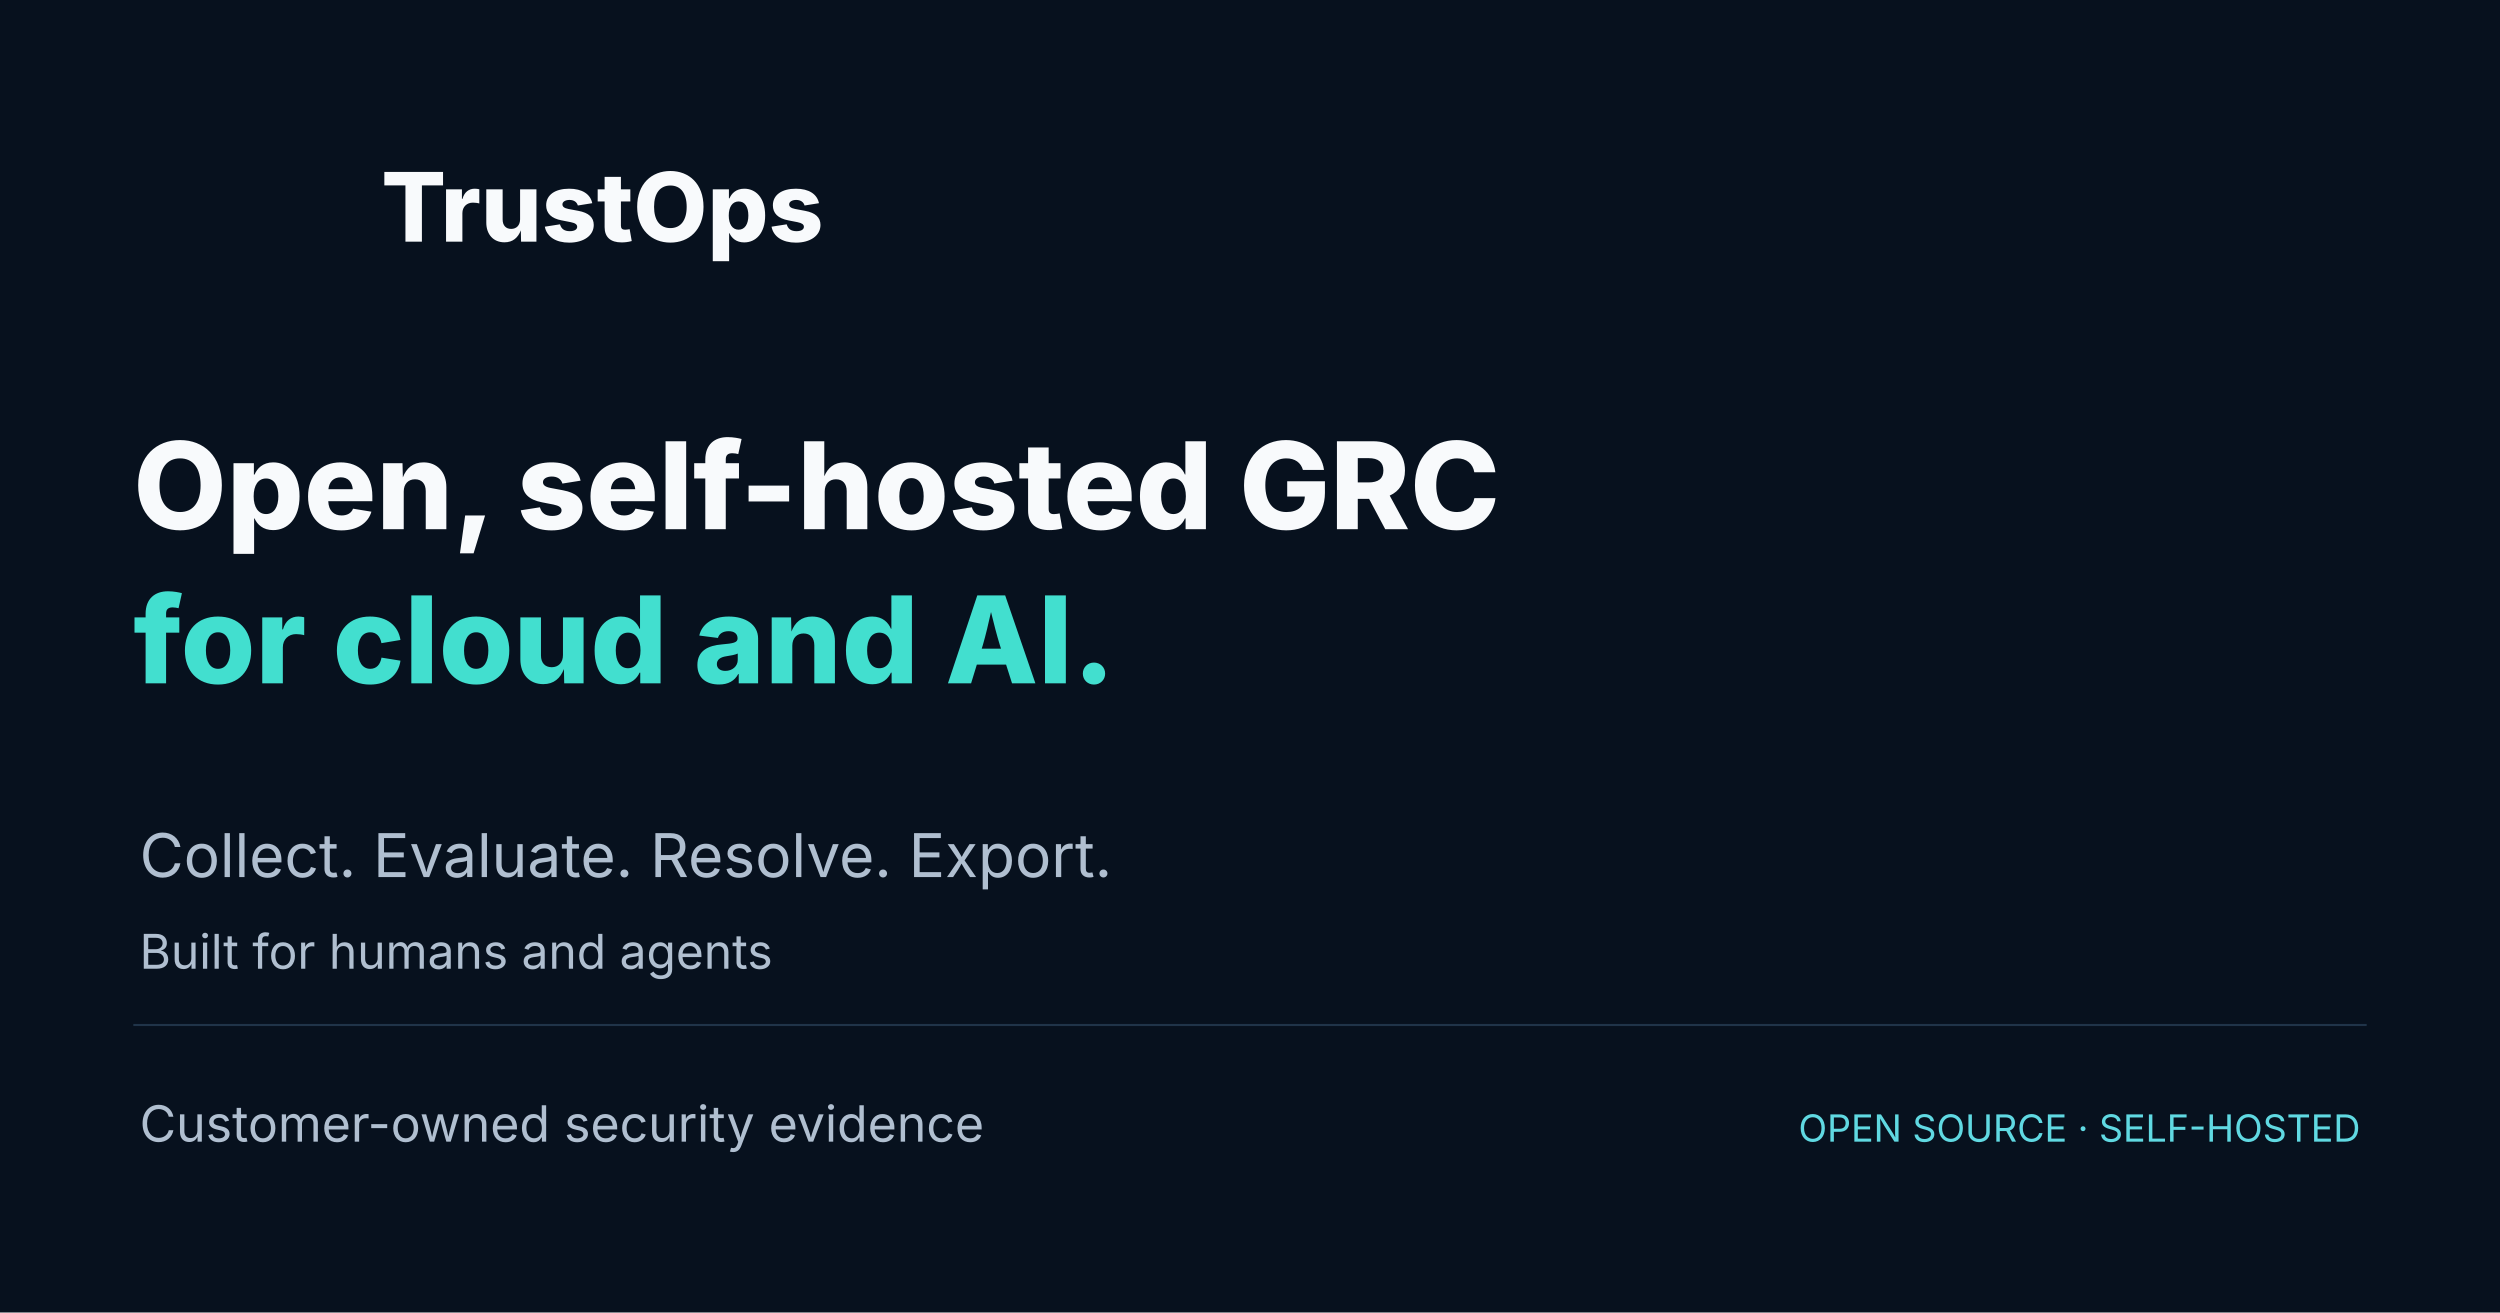
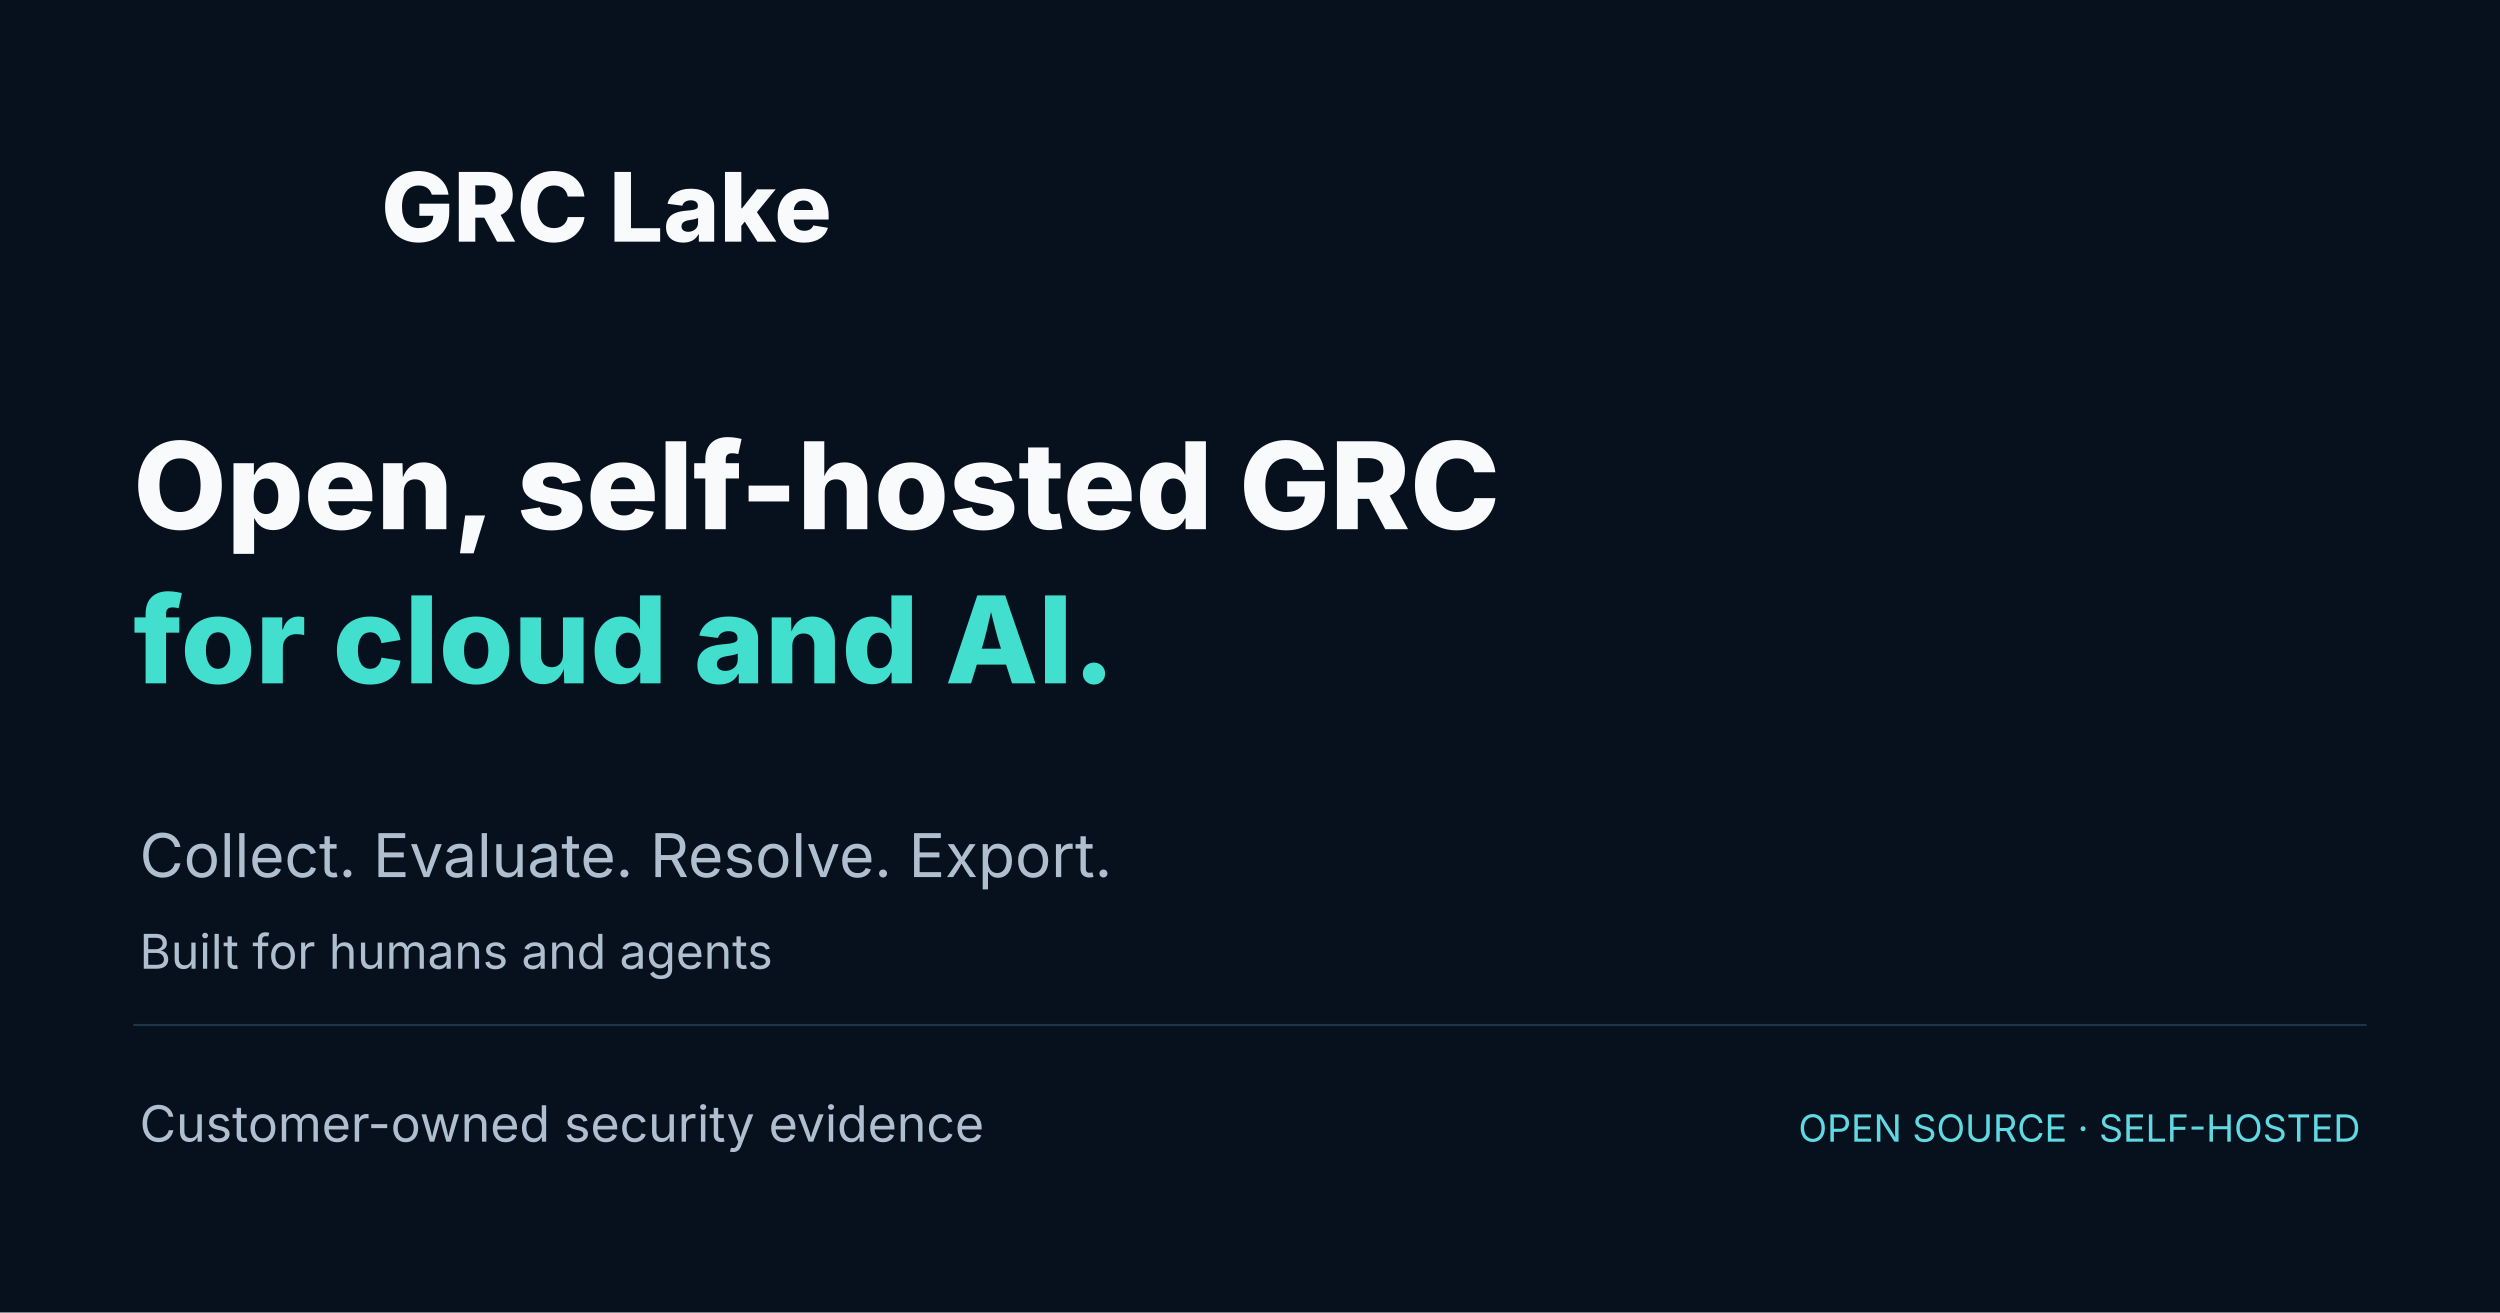
<svg xmlns="http://www.w3.org/2000/svg" width="1200" height="630" viewBox="0 0 1200 630" role="img" aria-labelledby="title desc">
  <rect width="1200" height="630" fill="#07111e" />
  <g transform="translate(64 56) scale(1.5)">{mark}</g>
  <g font-family="Inter, Arial, sans-serif">
-     <text x="183" y="116" font-size="46" font-weight="800" fill="#f8fafc">TrustOps</text>
+     <text x="183" y="116" font-size="46" font-weight="800" fill="#f8fafc">GRC Lake</text>
    <text x="64" y="254" font-size="58" font-weight="800" fill="#f8fafc">Open, self-hosted GRC</text>
    <text x="64" y="328" font-size="58" font-weight="800" fill="#42dfcf">for cloud and AI.</text>
    <text x="67" y="421" font-size="29" fill="#b0bfd0">Collect. Evaluate. Resolve. Export.</text>
    <text x="67" y="465" font-size="23" fill="#b0bfd0">Built for humans and agents</text>
    <path d="M64 492H1136" stroke="#203449" />
    <text x="67" y="548" font-size="24" fill="#b0bfd0">Customer-owned security evidence</text>
    <text x="1133" y="548" text-anchor="end" font-size="18" fill="#60d9e2">OPEN SOURCE · SELF-HOSTED</text>
  </g>
</svg>
